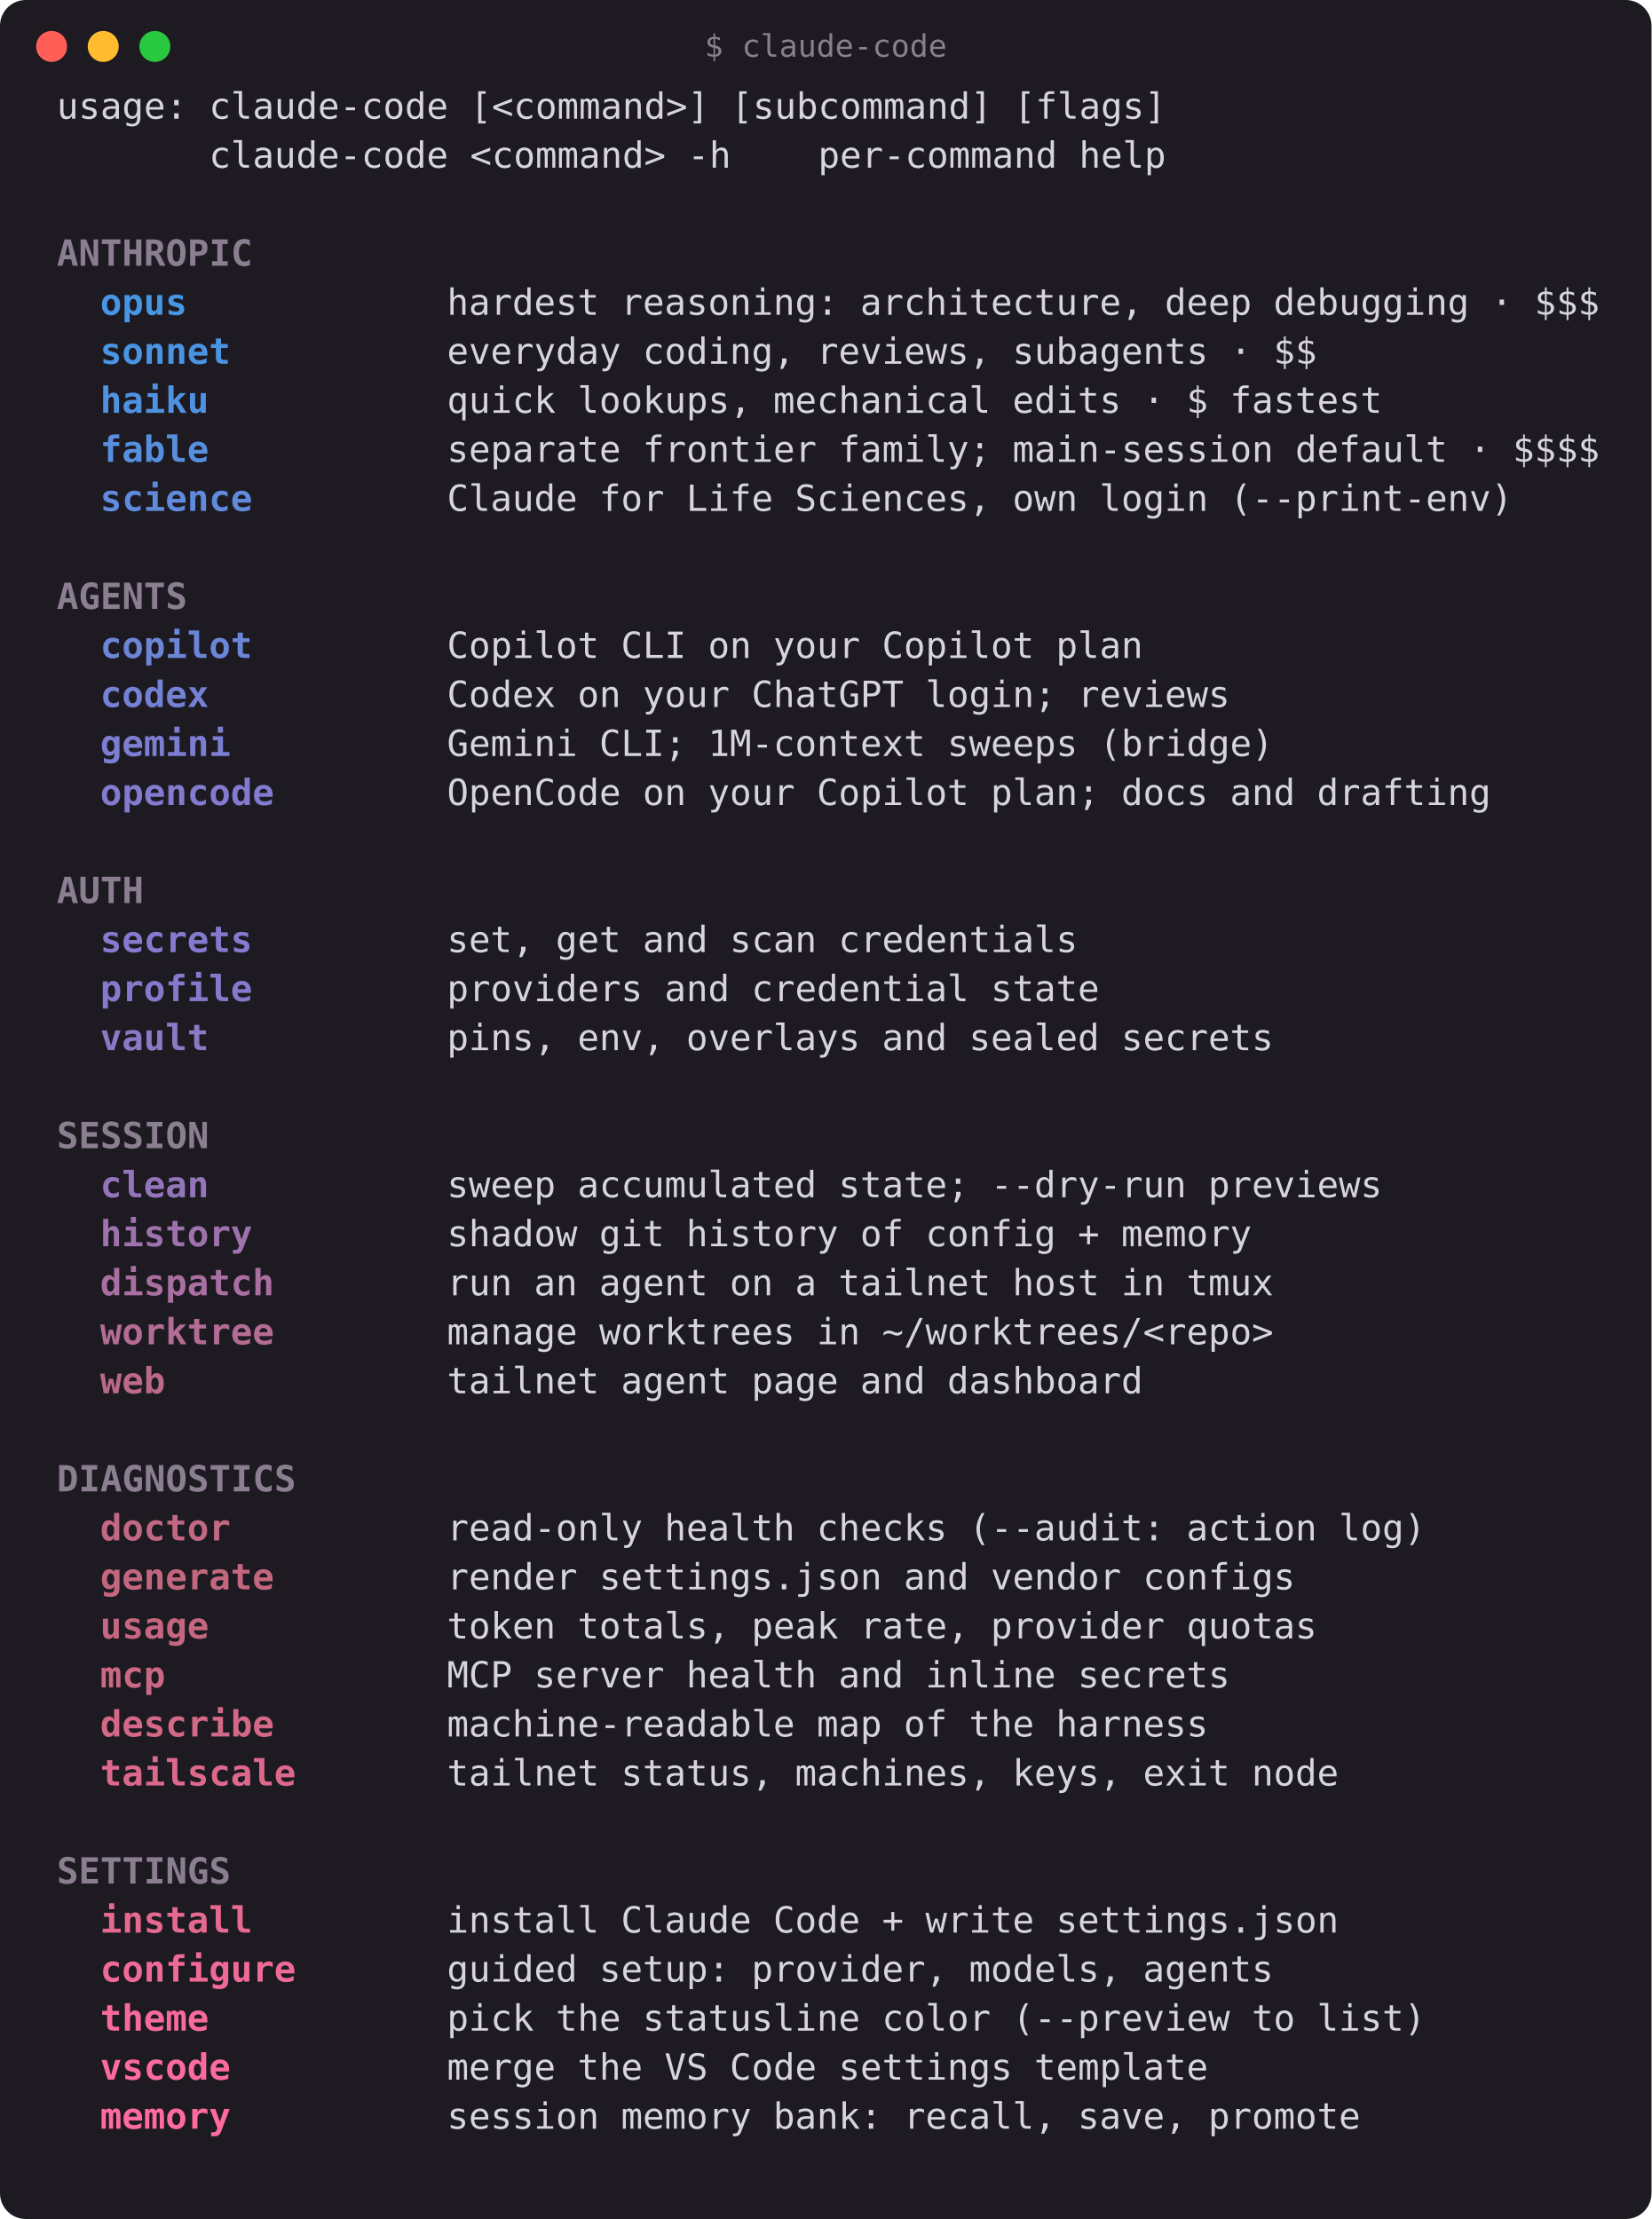
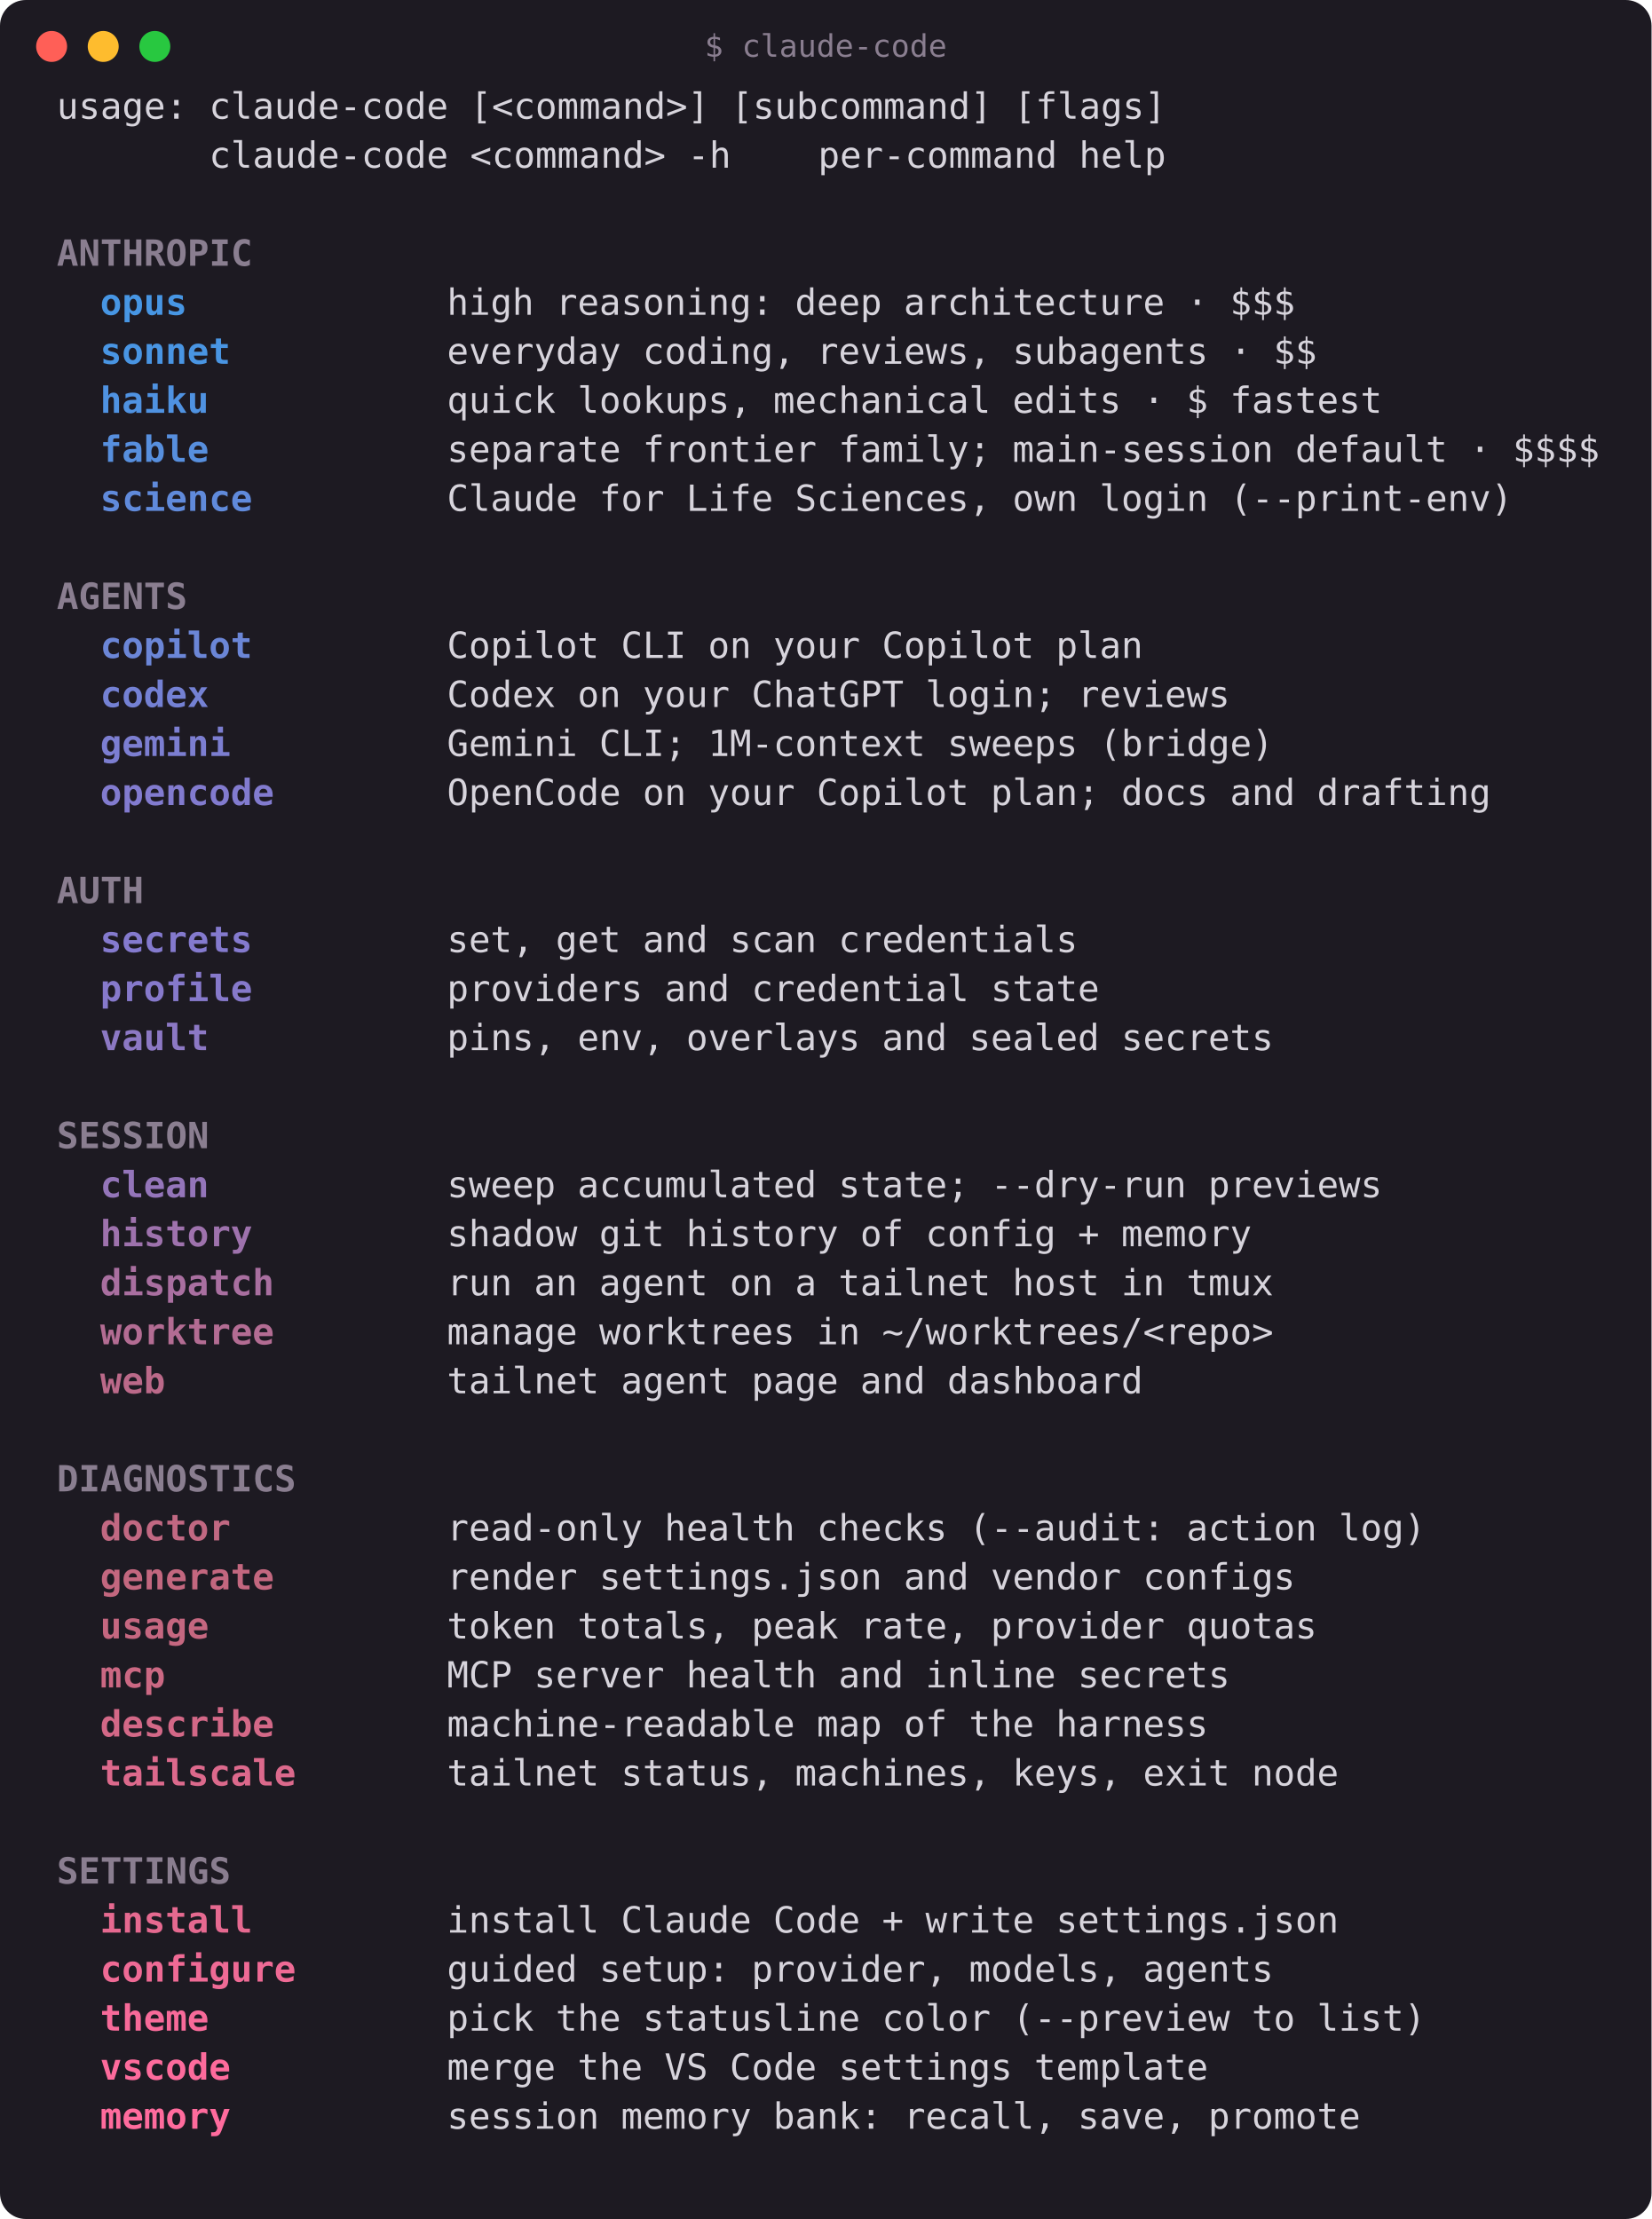
<svg xmlns="http://www.w3.org/2000/svg" width="640" height="860" viewBox="0 0 640 860" role="img" aria-label="claude-code help menu">
  <rect width="640" height="860" rx="10" fill="#1d1a22" />
  <circle cx="20" cy="18" r="6" fill="#ff5f57" />
  <circle cx="40" cy="18" r="6" fill="#febc2e" />
  <circle cx="60" cy="18" r="6" fill="#28c840" />
  <text x="320.0" y="22" fill="#8a7e90" font-family="ui-monospace,SFMono-Regular,Menlo,Consolas,monospace" font-size="12" text-anchor="middle">$ claude-code</text>
  <g font-family="ui-monospace,SFMono-Regular,Menlo,Consolas,monospace" font-size="14" xml:space="preserve">
    <text x="22.0" y="46" fill="#d7d4dc">usage: claude-code [&lt;command&gt;] [subcommand] [flags]</text>
    <text x="22.0" y="65" fill="#d7d4dc">       claude-code &lt;command&gt; -h    per-command help</text>
    <text x="22.0" y="103" fill="#8a7e90" font-weight="bold">ANTHROPIC</text>
    <text x="22.0" y="122" fill="#d7d4dc">  </text>
    <text x="38.8" y="122" fill="#4796e4" font-weight="bold">opus            </text>
-     <text x="173.2" y="122" fill="#d7d4dc">hardest reasoning: architecture, deep debugging · $$$</text>
+     <text x="173.2" y="122" fill="#d7d4dc">high reasoning: deep architecture · $$$</text>
    <text x="22.0" y="141" fill="#d7d4dc">  </text>
    <text x="38.8" y="141" fill="#4995e3" font-weight="bold">sonnet          </text>
    <text x="173.2" y="141" fill="#d7d4dc">everyday coding, reviews, subagents · $$</text>
    <text x="22.0" y="160" fill="#d7d4dc">  </text>
    <text x="38.8" y="160" fill="#4f92e1" font-weight="bold">haiku           </text>
    <text x="173.2" y="160" fill="#d7d4dc">quick lookups, mechanical edits · $ fastest</text>
    <text x="22.0" y="179" fill="#d7d4dc">  </text>
    <text x="38.8" y="179" fill="#578fde" font-weight="bold">fable           </text>
    <text x="173.2" y="179" fill="#d7d4dc">separate frontier family; main-session default · $$$$</text>
    <text x="22.0" y="198" fill="#d7d4dc">  </text>
    <text x="38.8" y="198" fill="#608adb" font-weight="bold">science         </text>
    <text x="173.2" y="198" fill="#d7d4dc">Claude for Life Sciences, own login (--print-env)</text>
    <text x="22.0" y="236" fill="#8a7e90" font-weight="bold">AGENTS</text>
    <text x="22.0" y="255" fill="#d7d4dc">  </text>
    <text x="38.8" y="255" fill="#6b86d7" font-weight="bold">copilot         </text>
    <text x="173.2" y="255" fill="#d7d4dc">Copilot CLI on your Copilot plan</text>
    <text x="22.0" y="274" fill="#d7d4dc">  </text>
    <text x="38.8" y="274" fill="#7481d4" font-weight="bold">codex           </text>
    <text x="173.2" y="274" fill="#d7d4dc">Codex on your ChatGPT login; reviews</text>
    <text x="22.0" y="293" fill="#d7d4dc">  </text>
    <text x="38.8" y="293" fill="#7c7ed1" font-weight="bold">gemini          </text>
    <text x="173.2" y="293" fill="#d7d4dc">Gemini CLI; 1M-context sweeps (bridge)</text>
    <text x="22.0" y="312" fill="#d7d4dc">  </text>
    <text x="38.8" y="312" fill="#827bcf" font-weight="bold">opencode        </text>
    <text x="173.2" y="312" fill="#d7d4dc">OpenCode on your Copilot plan; docs and drafting</text>
    <text x="22.0" y="350" fill="#8a7e90" font-weight="bold">AUTH</text>
    <text x="22.0" y="369" fill="#d7d4dc">  </text>
    <text x="38.8" y="369" fill="#847ace" font-weight="bold">secrets         </text>
    <text x="173.2" y="369" fill="#d7d4dc">set, get and scan credentials</text>
    <text x="22.0" y="388" fill="#d7d4dc">  </text>
    <text x="38.8" y="388" fill="#8679cb" font-weight="bold">profile         </text>
    <text x="173.2" y="388" fill="#d7d4dc">providers and credential state</text>
    <text x="22.0" y="407" fill="#d7d4dc">  </text>
    <text x="38.8" y="407" fill="#8c78c4" font-weight="bold">vault           </text>
    <text x="173.2" y="407" fill="#d7d4dc">pins, env, overlays and sealed secrets</text>
    <text x="22.0" y="445" fill="#8a7e90" font-weight="bold">SESSION</text>
    <text x="22.0" y="464" fill="#d7d4dc">  </text>
    <text x="38.8" y="464" fill="#9475ba" font-weight="bold">clean           </text>
    <text x="173.2" y="464" fill="#d7d4dc">sweep accumulated state; --dry-run previews</text>
    <text x="22.0" y="483" fill="#d7d4dc">  </text>
    <text x="38.8" y="483" fill="#9e72ad" font-weight="bold">history         </text>
    <text x="173.2" y="483" fill="#d7d4dc">shadow git history of config + memory</text>
    <text x="22.0" y="502" fill="#d7d4dc">  </text>
    <text x="38.8" y="502" fill="#a96fa0" font-weight="bold">dispatch        </text>
    <text x="173.2" y="502" fill="#d7d4dc">run an agent on a tailnet host in tmux</text>
    <text x="22.0" y="521" fill="#d7d4dc">  </text>
    <text x="38.8" y="521" fill="#b36c93" font-weight="bold">worktree        </text>
    <text x="173.2" y="521" fill="#d7d4dc">manage worktrees in ~/worktrees/&lt;repo&gt;</text>
    <text x="22.0" y="540" fill="#d7d4dc">  </text>
    <text x="38.8" y="540" fill="#bb6989" font-weight="bold">web             </text>
    <text x="173.2" y="540" fill="#d7d4dc">tailnet agent page and dashboard</text>
    <text x="22.0" y="578" fill="#8a7e90" font-weight="bold">DIAGNOSTICS</text>
    <text x="22.0" y="597" fill="#d7d4dc">  </text>
    <text x="38.8" y="597" fill="#c16882" font-weight="bold">doctor          </text>
    <text x="173.2" y="597" fill="#d7d4dc">read-only health checks (--audit: action log)</text>
    <text x="22.0" y="616" fill="#d7d4dc">  </text>
    <text x="38.8" y="616" fill="#c3677f" font-weight="bold">generate        </text>
    <text x="173.2" y="616" fill="#d7d4dc">render settings.json and vendor configs</text>
    <text x="22.0" y="635" fill="#d7d4dc">  </text>
    <text x="38.8" y="635" fill="#c56780" font-weight="bold">usage           </text>
    <text x="173.2" y="635" fill="#d7d4dc">token totals, peak rate, provider quotas</text>
    <text x="22.0" y="654" fill="#d7d4dc">  </text>
    <text x="38.8" y="654" fill="#cb6883" font-weight="bold">mcp             </text>
    <text x="173.2" y="654" fill="#d7d4dc">MCP server health and inline secrets</text>
    <text x="22.0" y="673" fill="#d7d4dc">  </text>
    <text x="38.8" y="673" fill="#d36887" font-weight="bold">describe        </text>
    <text x="173.2" y="673" fill="#d7d4dc">machine-readable map of the harness</text>
    <text x="22.0" y="692" fill="#d7d4dc">  </text>
    <text x="38.8" y="692" fill="#dc698c" font-weight="bold">tailscale       </text>
    <text x="173.2" y="692" fill="#d7d4dc">tailnet status, machines, keys, exit node</text>
    <text x="22.0" y="730" fill="#8a7e90" font-weight="bold">SETTINGS</text>
    <text x="22.0" y="749" fill="#d7d4dc">  </text>
    <text x="38.8" y="749" fill="#e66990" font-weight="bold">install         </text>
    <text x="173.2" y="749" fill="#d7d4dc">install Claude Code + write settings.json</text>
    <text x="22.0" y="768" fill="#d7d4dc">  </text>
    <text x="38.8" y="768" fill="#ef6a95" font-weight="bold">configure       </text>
    <text x="173.2" y="768" fill="#d7d4dc">guided setup: provider, models, agents</text>
    <text x="22.0" y="787" fill="#d7d4dc">  </text>
    <text x="38.8" y="787" fill="#f76a99" font-weight="bold">theme           </text>
    <text x="173.2" y="787" fill="#d7d4dc">pick the statusline color (--preview to list)</text>
    <text x="22.0" y="806" fill="#d7d4dc">  </text>
    <text x="38.8" y="806" fill="#fd6b9c" font-weight="bold">vscode          </text>
    <text x="173.2" y="806" fill="#d7d4dc">merge the VS Code settings template</text>
    <text x="22.0" y="825" fill="#d7d4dc">  </text>
    <text x="38.8" y="825" fill="#ff6b9d" font-weight="bold">memory          </text>
    <text x="173.2" y="825" fill="#d7d4dc">session memory bank: recall, save, promote</text>
  </g>
</svg>
